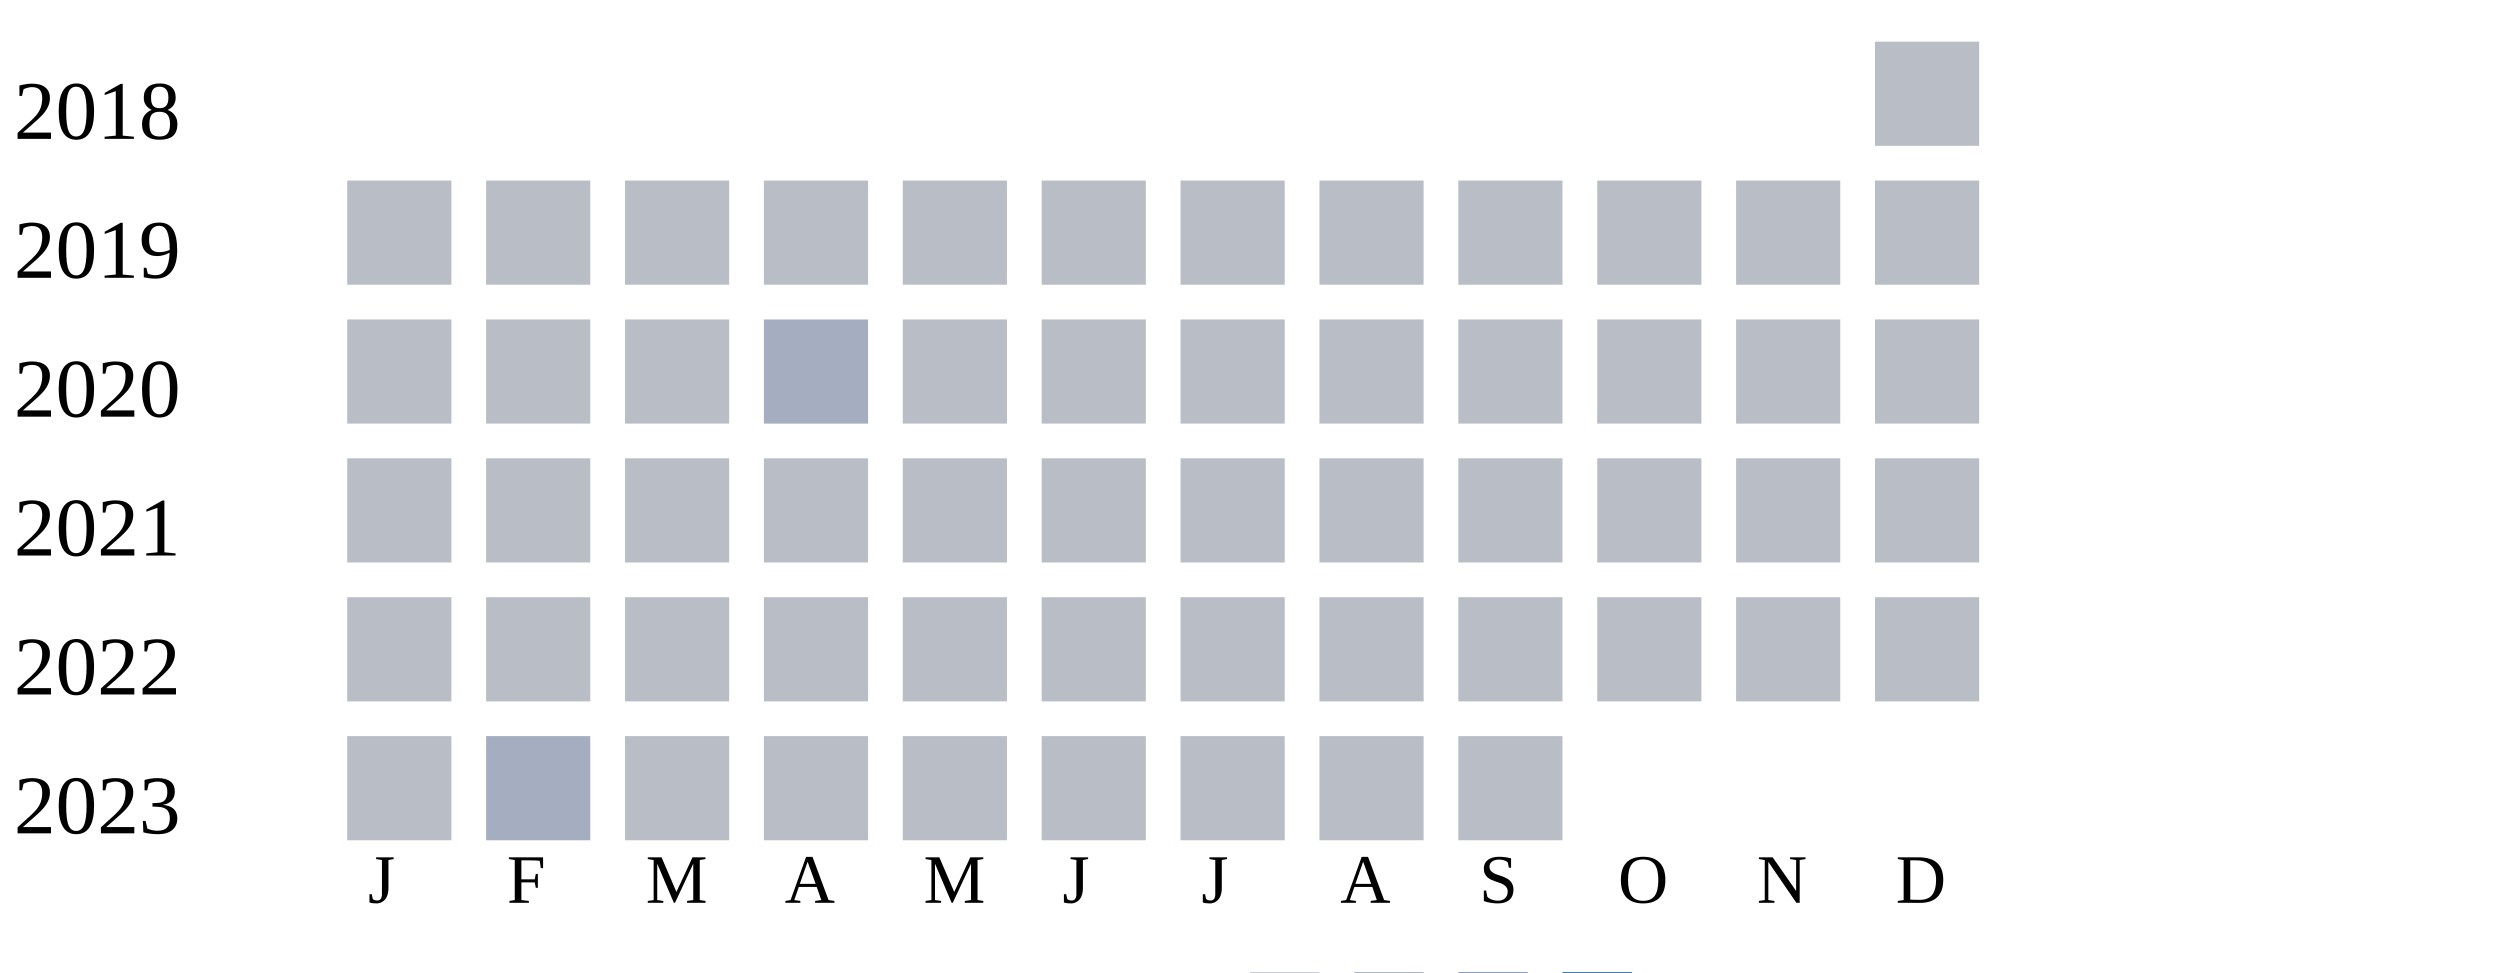
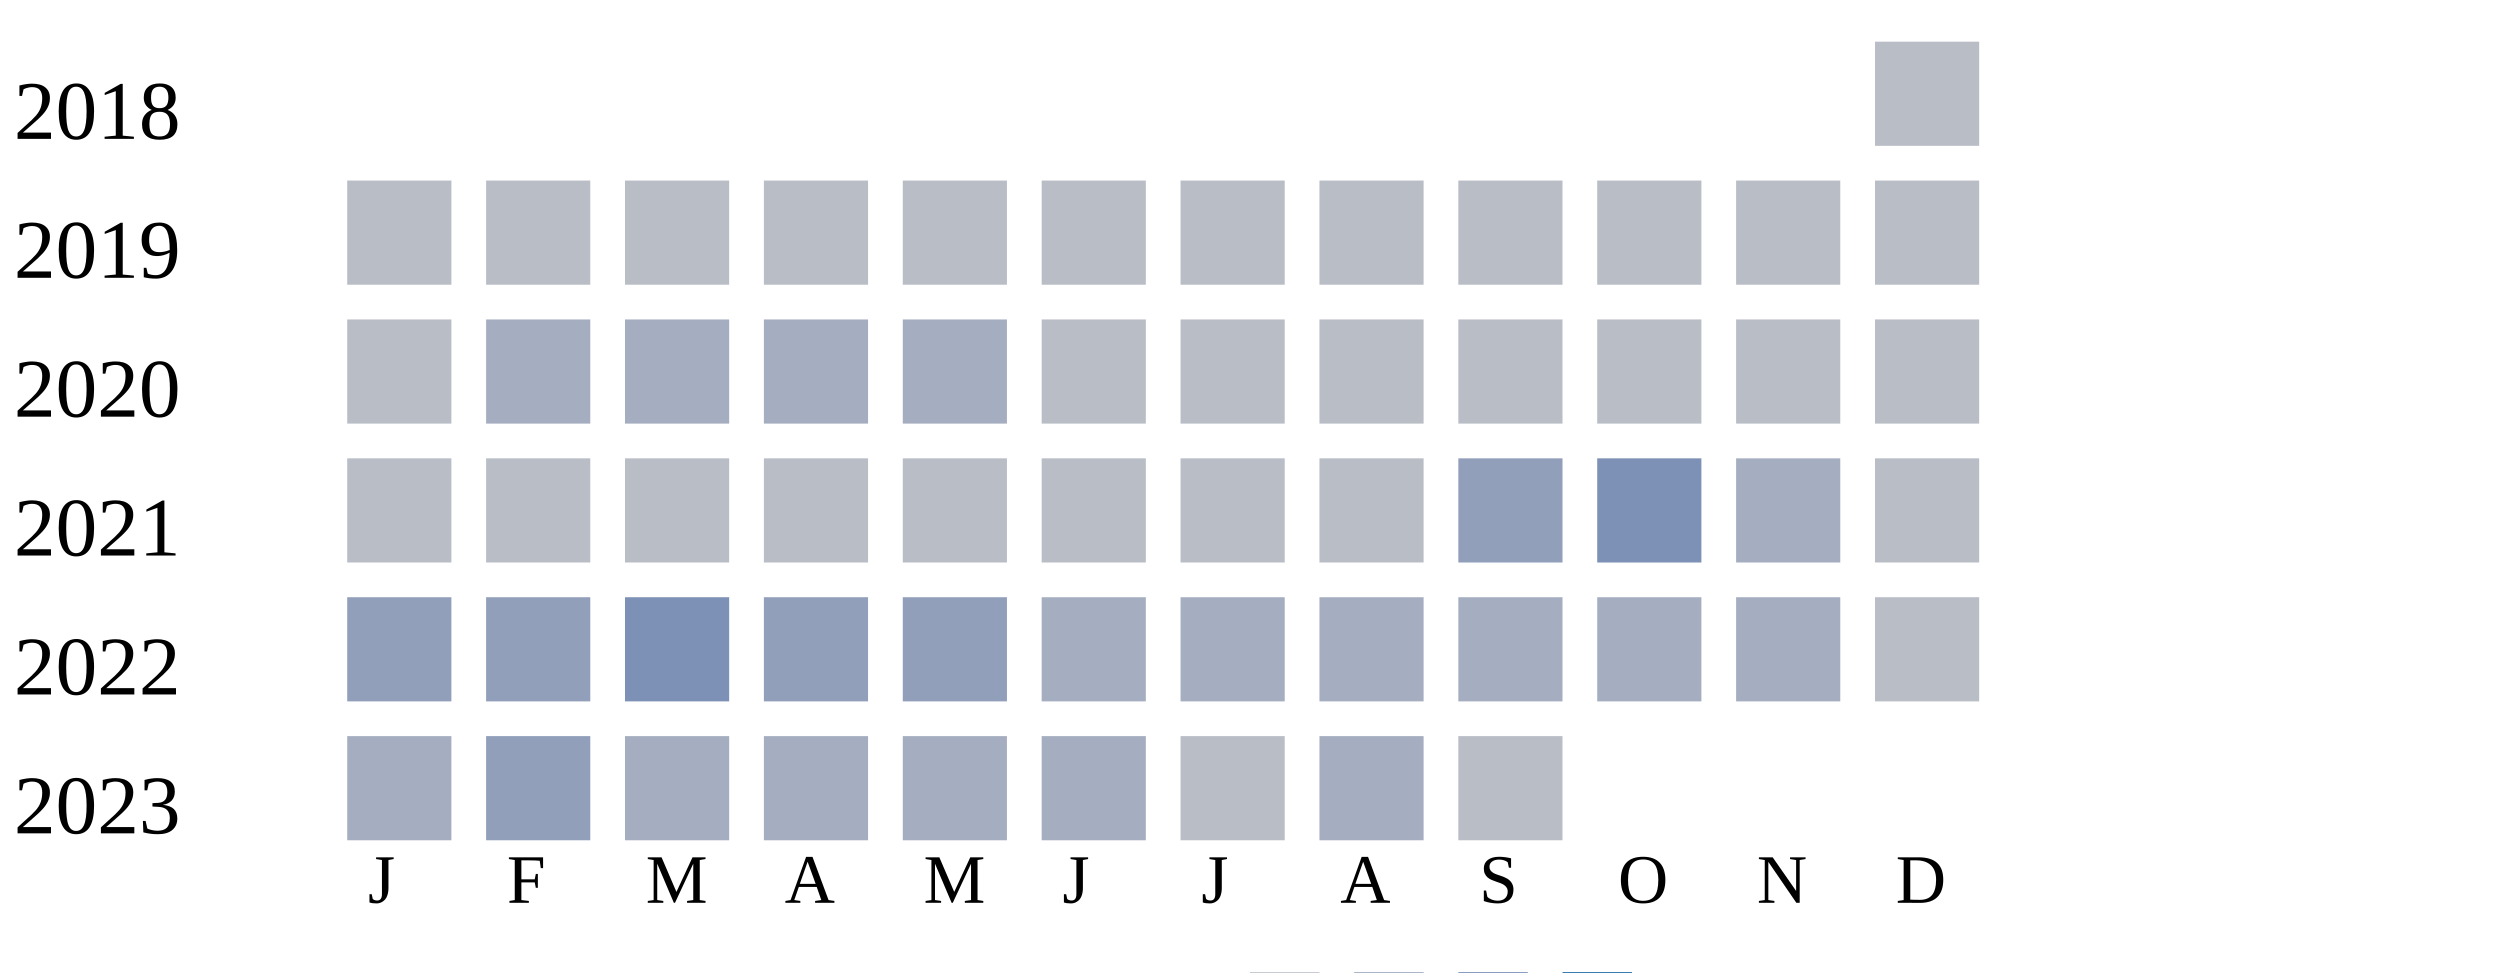
<svg xmlns="http://www.w3.org/2000/svg" width="360" height="140">
  <g transform="translate(0 0)">
    <text x="2" y="20">2018</text>
    <rect x="270" y="6" width="15" height="15" fill="#b9bdc6" />
  </g>
  <g transform="translate(0 20)">
    <text x="2" y="20">2019</text>
    <rect x="50" y="6" width="15" height="15" fill="#b9bdc6" />
    <rect x="70" y="6" width="15" height="15" fill="#b9bdc6" />
    <rect x="90" y="6" width="15" height="15" fill="#b9bdc6" />
    <rect x="110" y="6" width="15" height="15" fill="#b9bdc6" />
    <rect x="130" y="6" width="15" height="15" fill="#b9bdc6" />
    <rect x="150" y="6" width="15" height="15" fill="#b9bdc6" />
    <rect x="170" y="6" width="15" height="15" fill="#b9bdc6" />
    <rect x="190" y="6" width="15" height="15" fill="#b9bdc6" />
    <rect x="210" y="6" width="15" height="15" fill="#b9bdc6" />
    <rect x="230" y="6" width="15" height="15" fill="#b9bdc6" />
    <rect x="250" y="6" width="15" height="15" fill="#b9bdc6" />
    <rect x="270" y="6" width="15" height="15" fill="#b9bdc6" />
  </g>
  <g transform="translate(0 40)">
    <text x="2" y="20">2020</text>
    <rect x="50" y="6" width="15" height="15" fill="#b9bdc6" />
-     <rect x="70" y="6" width="15" height="15" fill="#b9bdc6" />
-     <rect x="90" y="6" width="15" height="15" fill="#b9bdc6" />
+     <rect x="70" y="6" width="15" height="15" fill="#a5aec0" />
+     <rect x="90" y="6" width="15" height="15" fill="#a5aec0" />
    <rect x="110" y="6" width="15" height="15" fill="#a5aec0" />
-     <rect x="130" y="6" width="15" height="15" fill="#b9bdc6" />
+     <rect x="130" y="6" width="15" height="15" fill="#a5aec0" />
    <rect x="150" y="6" width="15" height="15" fill="#b9bdc6" />
    <rect x="170" y="6" width="15" height="15" fill="#b9bdc6" />
    <rect x="190" y="6" width="15" height="15" fill="#b9bdc6" />
    <rect x="210" y="6" width="15" height="15" fill="#b9bdc6" />
    <rect x="230" y="6" width="15" height="15" fill="#b9bdc6" />
    <rect x="250" y="6" width="15" height="15" fill="#b9bdc6" />
    <rect x="270" y="6" width="15" height="15" fill="#b9bdc6" />
  </g>
  <g transform="translate(0 60)">
    <text x="2" y="20">2021</text>
    <rect x="50" y="6" width="15" height="15" fill="#b9bdc6" />
    <rect x="70" y="6" width="15" height="15" fill="#b9bdc6" />
    <rect x="90" y="6" width="15" height="15" fill="#b9bdc6" />
    <rect x="110" y="6" width="15" height="15" fill="#b9bdc6" />
    <rect x="130" y="6" width="15" height="15" fill="#b9bdc6" />
    <rect x="150" y="6" width="15" height="15" fill="#b9bdc6" />
    <rect x="170" y="6" width="15" height="15" fill="#b9bdc6" />
    <rect x="190" y="6" width="15" height="15" fill="#b9bdc6" />
-     <rect x="210" y="6" width="15" height="15" fill="#b9bdc6" />
-     <rect x="230" y="6" width="15" height="15" fill="#b9bdc6" />
-     <rect x="250" y="6" width="15" height="15" fill="#b9bdc6" />
+     <rect x="210" y="6" width="15" height="15" fill="#919fba" />
+     <rect x="230" y="6" width="15" height="15" fill="#7d90b5" />
+     <rect x="250" y="6" width="15" height="15" fill="#a5aec0" />
    <rect x="270" y="6" width="15" height="15" fill="#b9bdc6" />
  </g>
  <g transform="translate(0 80)">
    <text x="2" y="20">2022</text>
-     <rect x="50" y="6" width="15" height="15" fill="#b9bdc6" />
-     <rect x="70" y="6" width="15" height="15" fill="#b9bdc6" />
-     <rect x="90" y="6" width="15" height="15" fill="#b9bdc6" />
-     <rect x="110" y="6" width="15" height="15" fill="#b9bdc6" />
-     <rect x="130" y="6" width="15" height="15" fill="#b9bdc6" />
-     <rect x="150" y="6" width="15" height="15" fill="#b9bdc6" />
-     <rect x="170" y="6" width="15" height="15" fill="#b9bdc6" />
-     <rect x="190" y="6" width="15" height="15" fill="#b9bdc6" />
-     <rect x="210" y="6" width="15" height="15" fill="#b9bdc6" />
-     <rect x="230" y="6" width="15" height="15" fill="#b9bdc6" />
-     <rect x="250" y="6" width="15" height="15" fill="#b9bdc6" />
+     <rect x="50" y="6" width="15" height="15" fill="#919fba" />
+     <rect x="70" y="6" width="15" height="15" fill="#919fba" />
+     <rect x="90" y="6" width="15" height="15" fill="#7d90b5" />
+     <rect x="110" y="6" width="15" height="15" fill="#919fba" />
+     <rect x="130" y="6" width="15" height="15" fill="#919fba" />
+     <rect x="150" y="6" width="15" height="15" fill="#a5aec0" />
+     <rect x="170" y="6" width="15" height="15" fill="#a5aec0" />
+     <rect x="190" y="6" width="15" height="15" fill="#a5aec0" />
+     <rect x="210" y="6" width="15" height="15" fill="#a5aec0" />
+     <rect x="230" y="6" width="15" height="15" fill="#a5aec0" />
+     <rect x="250" y="6" width="15" height="15" fill="#a5aec0" />
    <rect x="270" y="6" width="15" height="15" fill="#b9bdc6" />
  </g>
  <g transform="translate(0 100)">
    <text x="2" y="20">2023</text>
-     <rect x="50" y="6" width="15" height="15" fill="#b9bdc6" />
-     <rect x="70" y="6" width="15" height="15" fill="#a5aec0" />
-     <rect x="90" y="6" width="15" height="15" fill="#b9bdc6" />
-     <rect x="110" y="6" width="15" height="15" fill="#b9bdc6" />
-     <rect x="130" y="6" width="15" height="15" fill="#b9bdc6" />
-     <rect x="150" y="6" width="15" height="15" fill="#b9bdc6" />
+     <rect x="50" y="6" width="15" height="15" fill="#a5aec0" />
+     <rect x="70" y="6" width="15" height="15" fill="#919fba" />
+     <rect x="90" y="6" width="15" height="15" fill="#a5aec0" />
+     <rect x="110" y="6" width="15" height="15" fill="#a5aec0" />
+     <rect x="130" y="6" width="15" height="15" fill="#a5aec0" />
+     <rect x="150" y="6" width="15" height="15" fill="#a5aec0" />
    <rect x="170" y="6" width="15" height="15" fill="#b9bdc6" />
-     <rect x="190" y="6" width="15" height="15" fill="#b9bdc6" />
+     <rect x="190" y="6" width="15" height="15" fill="#a5aec0" />
    <rect x="210" y="6" width="15" height="15" fill="#b9bdc6" />
  </g>
  <text style="font-size: 10px; text-align: center" x="53" y="130">J</text>
  <text style="font-size: 10px; text-align: center" x="73" y="130">F</text>
  <text style="font-size: 10px; text-align: center" x="93" y="130">M</text>
  <text style="font-size: 10px; text-align: center" x="113" y="130">A</text>
  <text style="font-size: 10px; text-align: center" x="133" y="130">M</text>
  <text style="font-size: 10px; text-align: center" x="153" y="130">J</text>
  <text style="font-size: 10px; text-align: center" x="173" y="130">J</text>
  <text style="font-size: 10px; text-align: center" x="193" y="130">A</text>
  <text style="font-size: 10px; text-align: center" x="213" y="130">S</text>
  <text style="font-size: 10px; text-align: center" x="233" y="130">O</text>
  <text style="font-size: 10px; text-align: center" x="253" y="130">N</text>
  <text style="font-size: 10px; text-align: center" x="273" y="130">D</text>
  <text style="font-size: 10px;" x="155" y="149">Less</text>
  <rect fill="#b9bdc6" width="10" height="10" x="180" y="140" />
  <rect fill="#919fba" width="10" height="10" x="195" y="140" />
  <rect fill="#6882ae" width="10" height="10" x="210" y="140" />
  <rect fill="#005a9c" width="10" height="10" x="225" y="140" />
  <text x="240" y="149" style="font-size: 10px;">More</text>
</svg>
